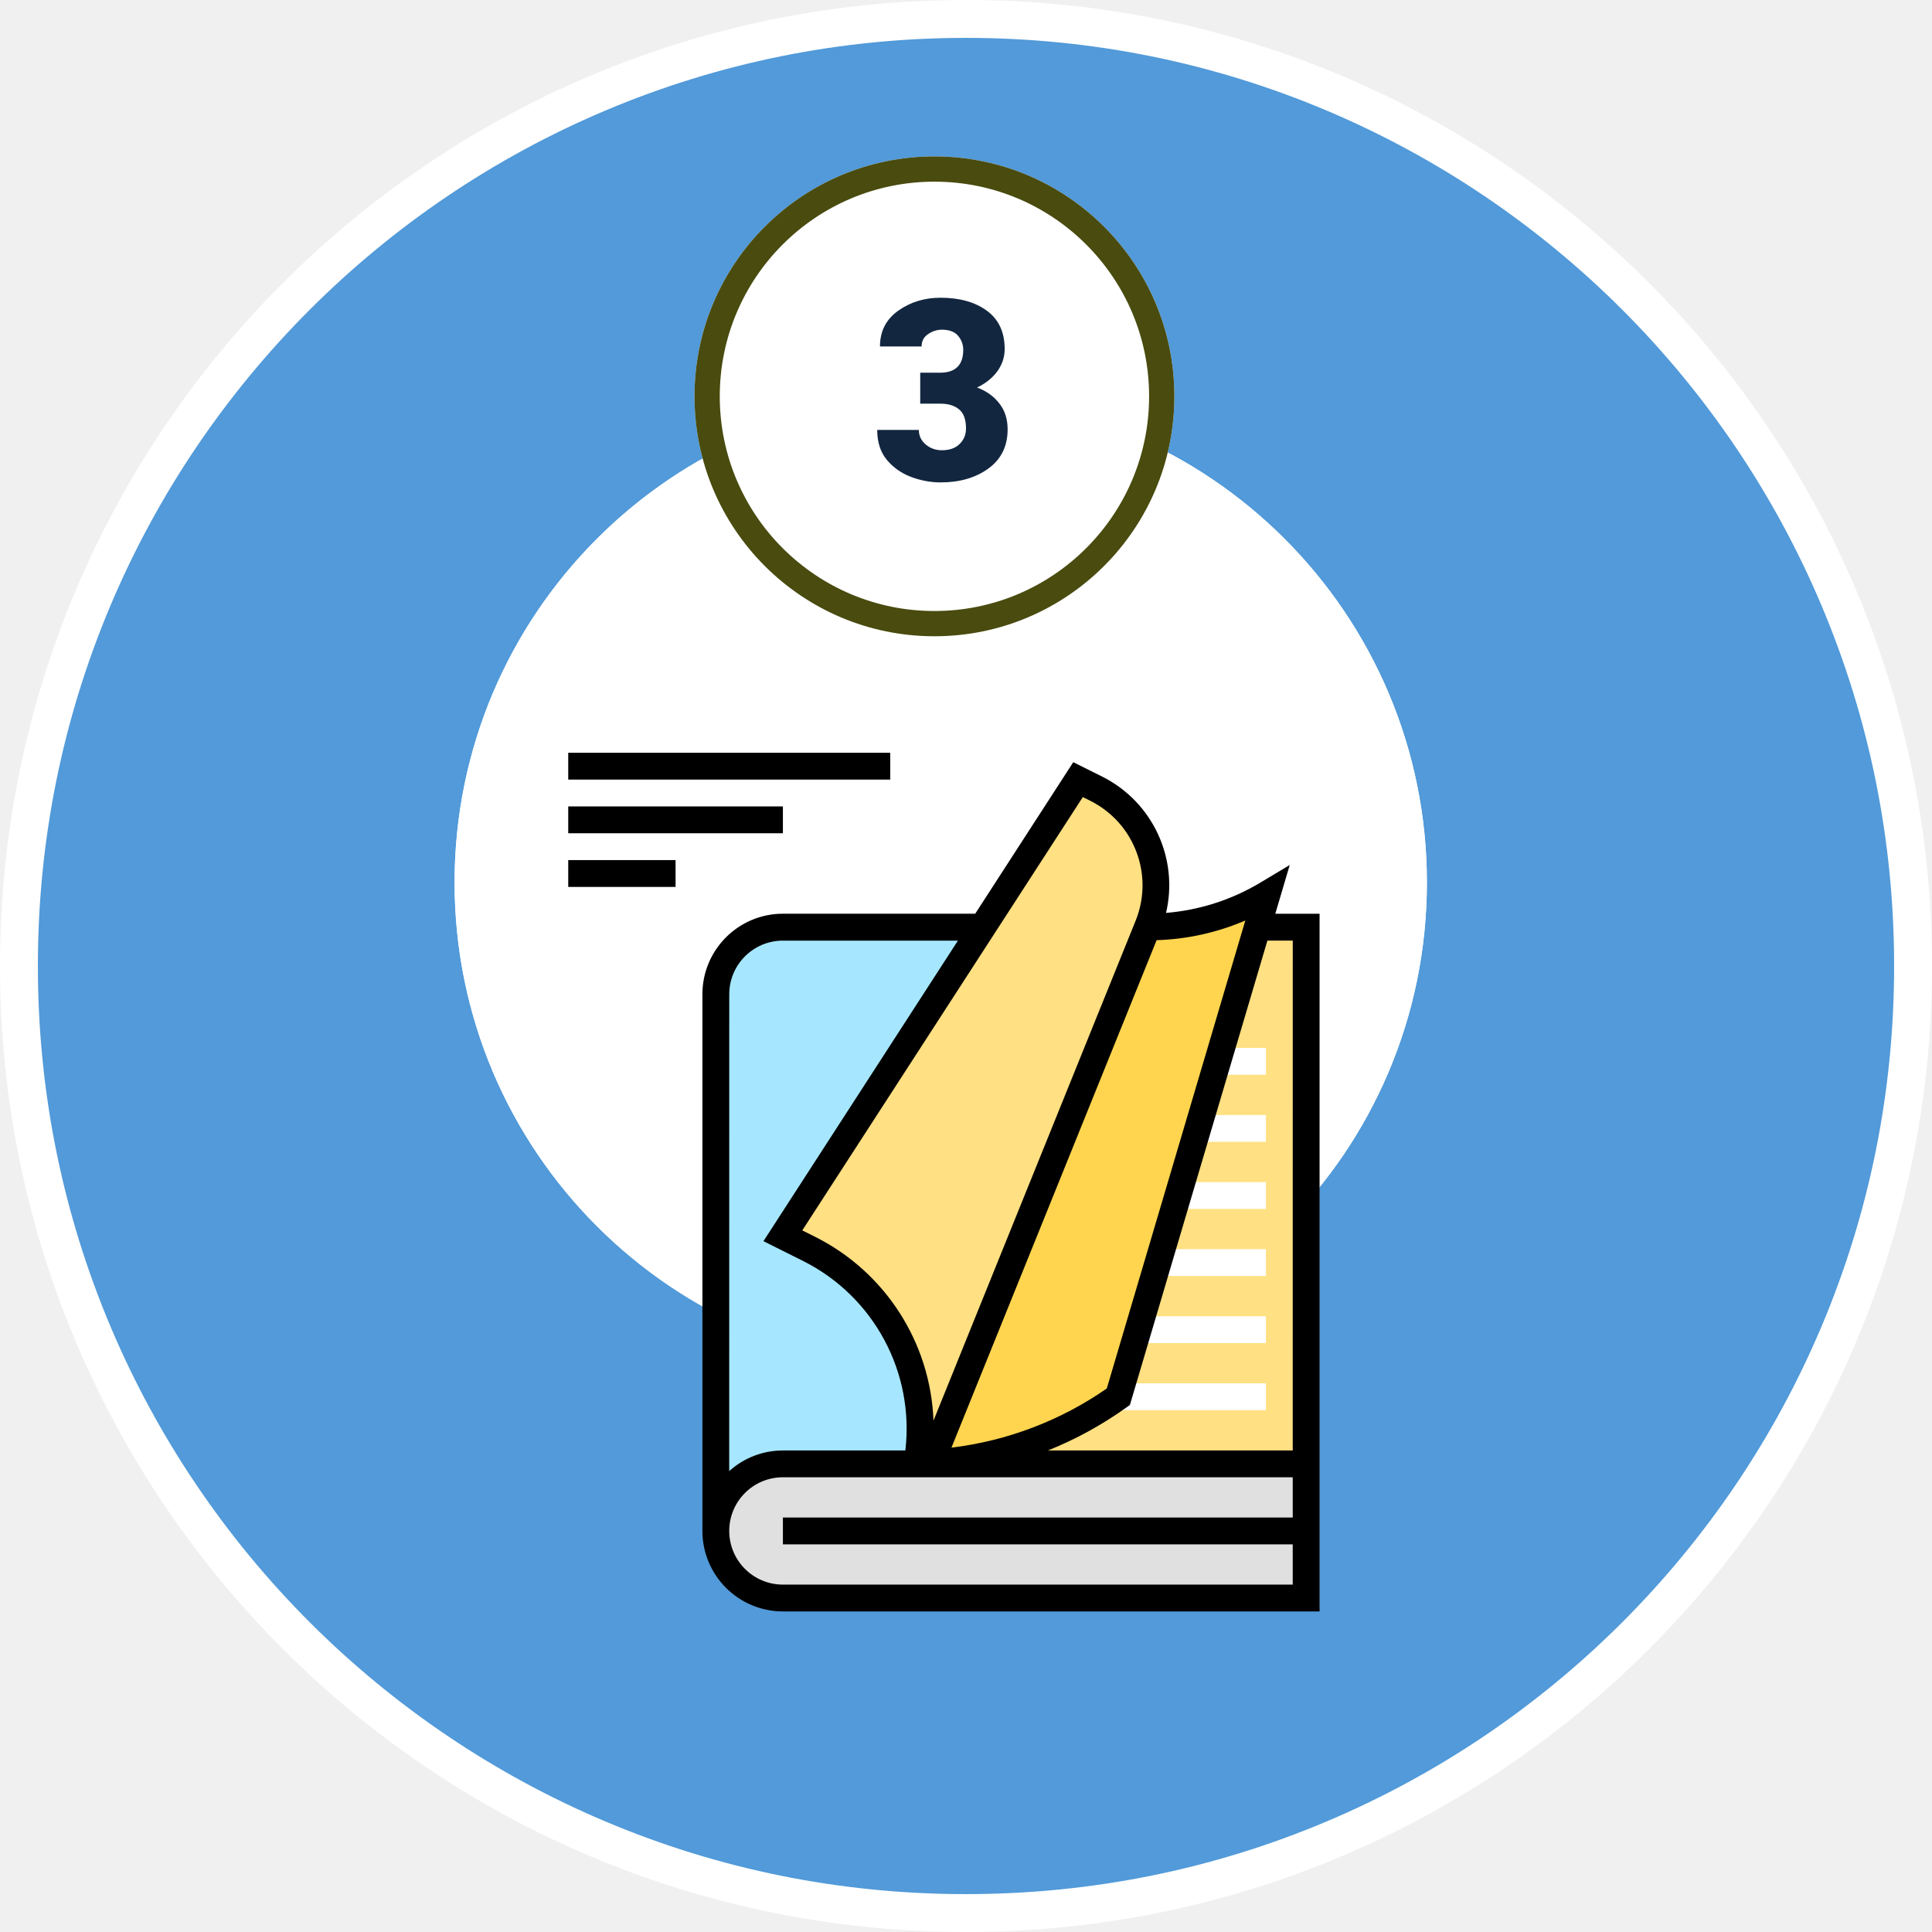
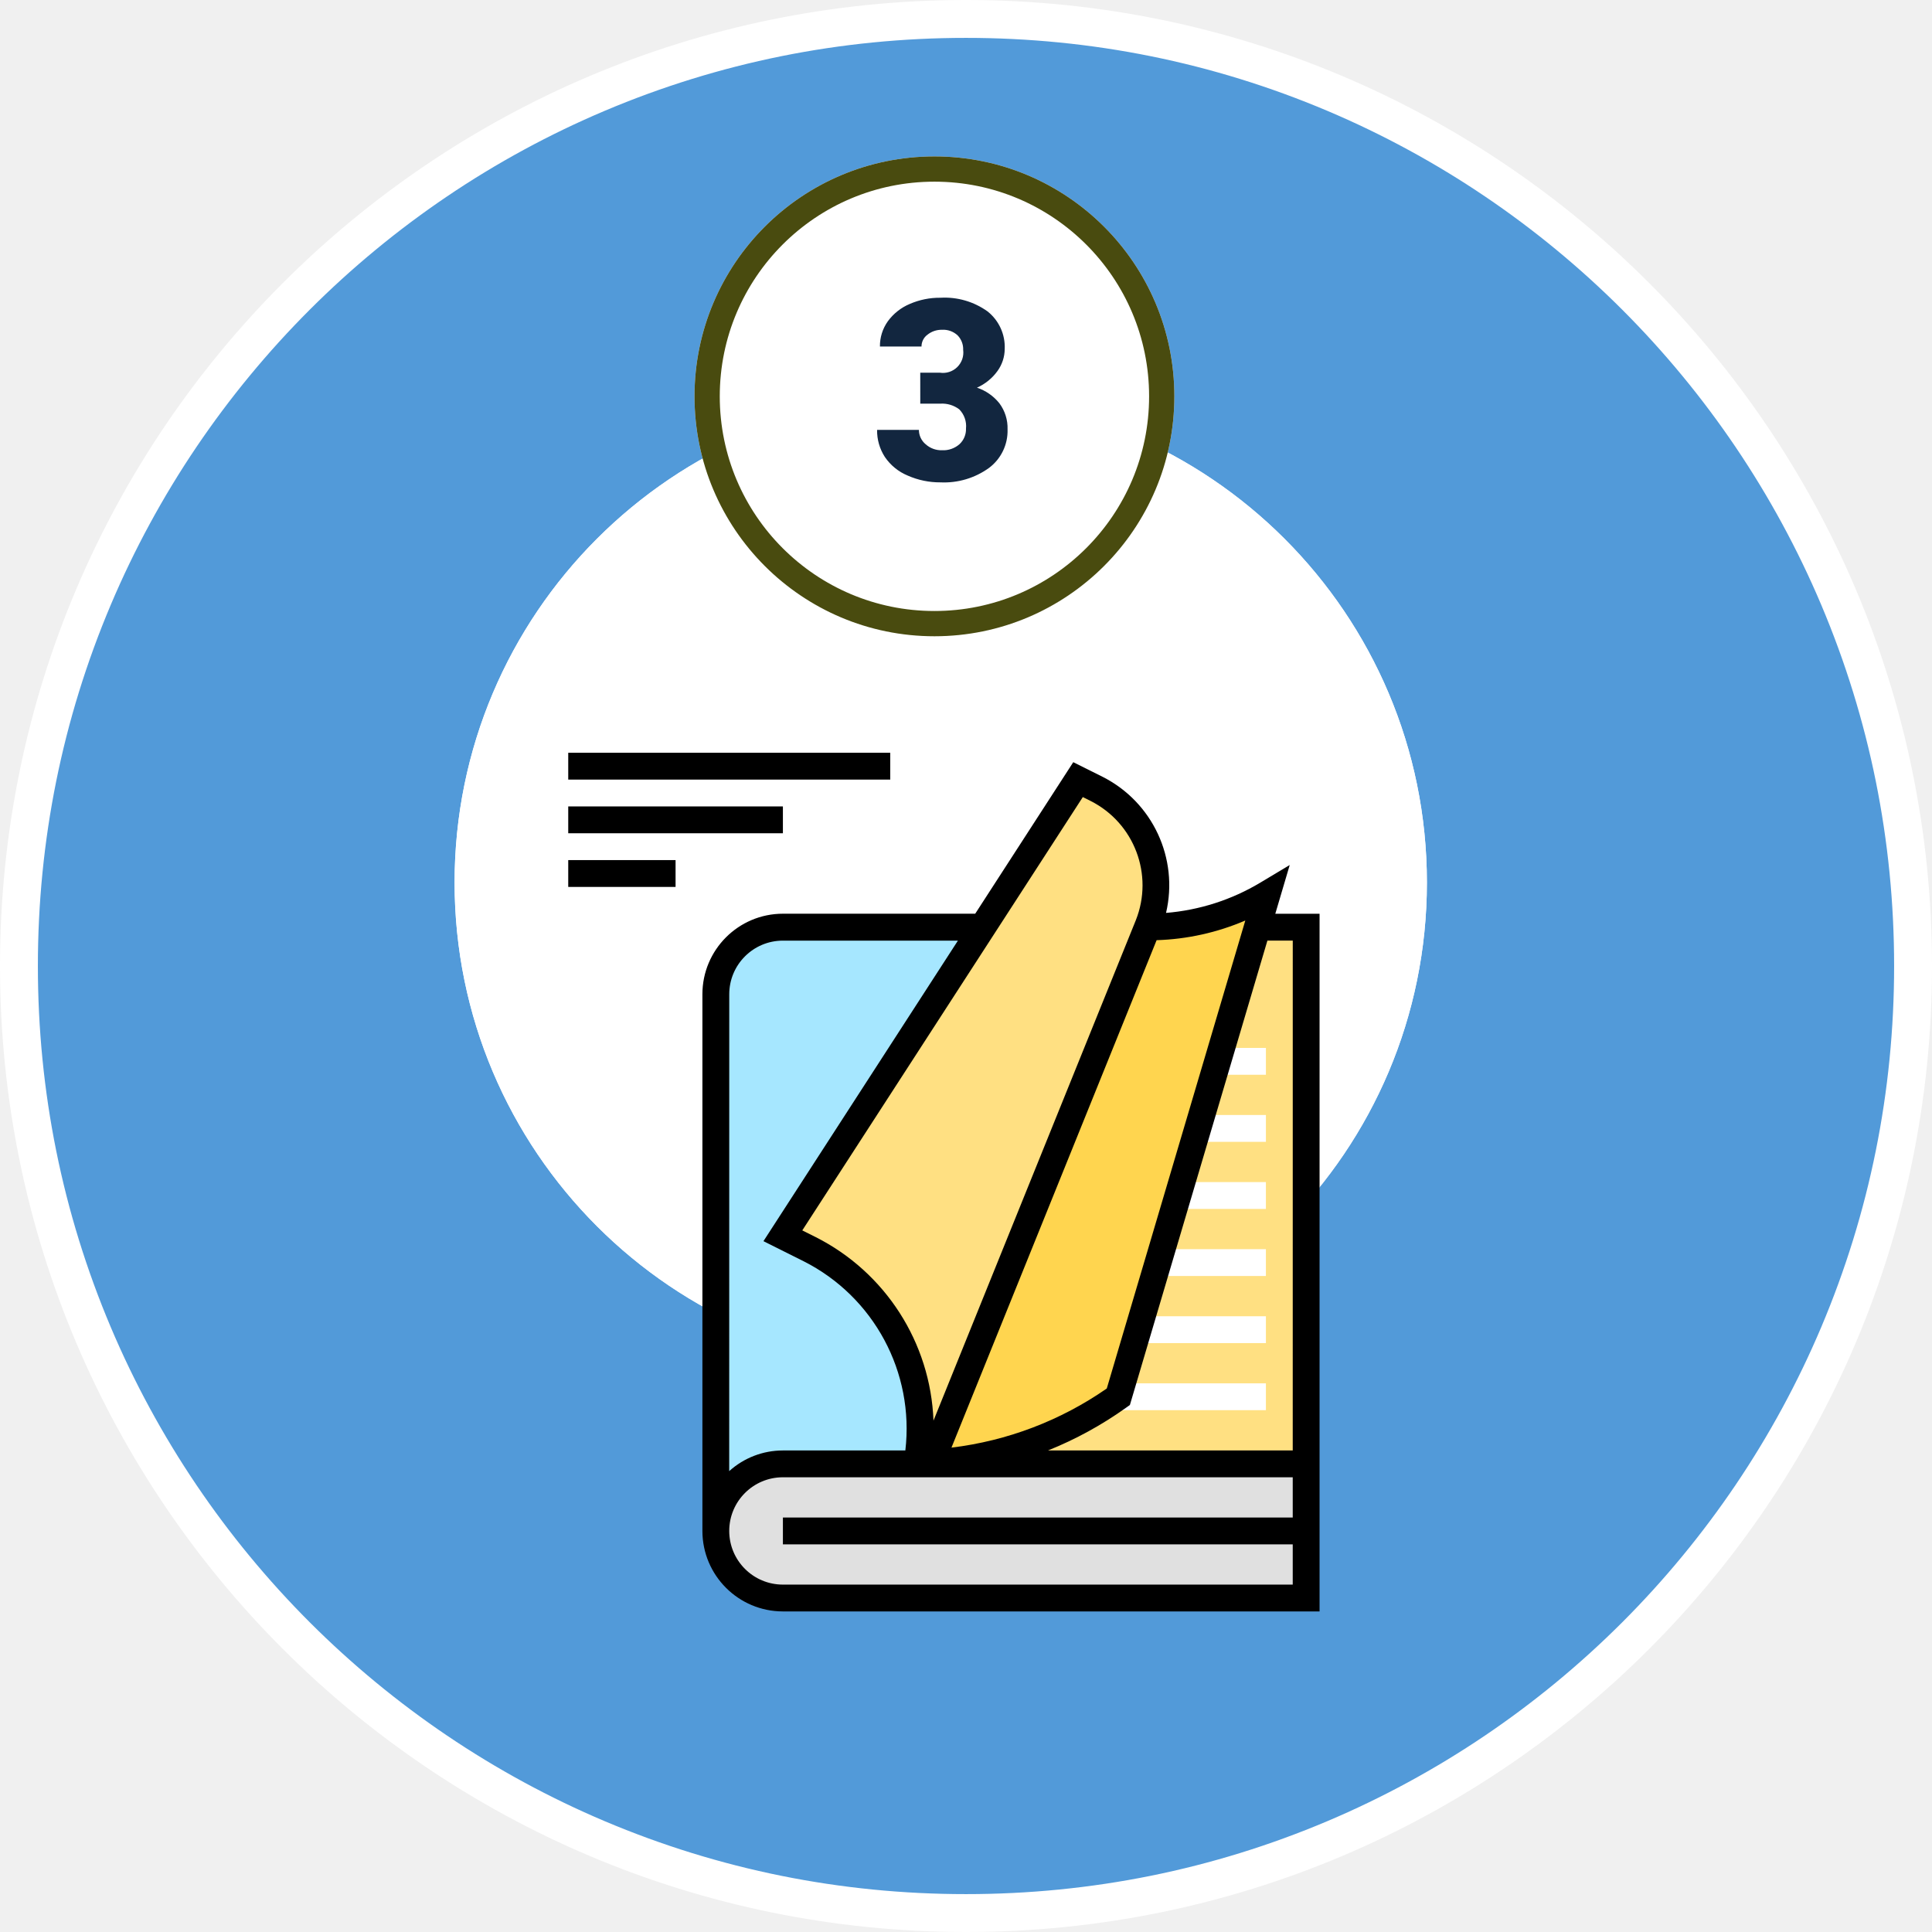
<svg xmlns="http://www.w3.org/2000/svg" width="153" height="153" viewBox="0 0 153 153">
  <g id="Grupo_72390" data-name="Grupo 72390" transform="translate(-771 -1812)">
    <g id="Trazado_127750" data-name="Trazado 127750" transform="translate(771 1812)" fill="#529ad9">
      <path d="M 76.5 151.5 C 66.374 151.5 56.552 149.517 47.307 145.607 C 42.863 143.727 38.577 141.401 34.568 138.692 C 30.596 136.009 26.861 132.927 23.467 129.533 C 20.073 126.139 16.991 122.404 14.308 118.432 C 11.599 114.423 9.273 110.137 7.393 105.693 C 3.483 96.448 1.5 86.626 1.5 76.5 C 1.5 66.374 3.483 56.552 7.393 47.307 C 9.273 42.863 11.599 38.577 14.308 34.568 C 16.991 30.596 20.073 26.861 23.467 23.467 C 26.861 20.073 30.596 16.991 34.568 14.308 C 38.577 11.599 42.863 9.273 47.307 7.393 C 56.552 3.483 66.374 1.5 76.5 1.5 C 86.626 1.5 96.448 3.483 105.693 7.393 C 110.137 9.273 114.423 11.599 118.432 14.308 C 122.404 16.991 126.139 20.073 129.533 23.467 C 132.927 26.861 136.009 30.596 138.692 34.568 C 141.401 38.577 143.727 42.863 145.607 47.307 C 149.517 56.552 151.5 66.374 151.5 76.5 C 151.5 86.626 149.517 96.448 145.607 105.693 C 143.727 110.137 141.401 114.423 138.692 118.432 C 136.009 122.404 132.927 126.139 129.533 129.533 C 126.139 132.927 122.404 136.009 118.432 138.692 C 114.423 141.401 110.137 143.727 105.693 145.607 C 96.448 149.517 86.626 151.5 76.5 151.5 Z" stroke="none" />
      <path d="M 76.5 3 C 66.576 3 56.951 4.943 47.891 8.775 C 43.537 10.617 39.337 12.896 35.408 15.551 C 31.515 18.181 27.854 21.201 24.528 24.528 C 21.201 27.854 18.181 31.515 15.551 35.408 C 12.896 39.337 10.617 43.537 8.775 47.891 C 4.943 56.951 3 66.576 3 76.5 C 3 86.424 4.943 96.049 8.775 105.109 C 10.617 109.463 12.896 113.663 15.551 117.592 C 18.181 121.485 21.201 125.146 24.528 128.472 C 27.854 131.799 31.515 134.819 35.408 137.449 C 39.337 140.104 43.537 142.383 47.891 144.225 C 56.951 148.057 66.576 150 76.5 150 C 86.424 150 96.049 148.057 105.109 144.225 C 109.463 142.383 113.663 140.104 117.592 137.449 C 121.485 134.819 125.146 131.799 128.472 128.472 C 131.799 125.146 134.819 121.485 137.449 117.592 C 140.104 113.663 142.383 109.463 144.225 105.109 C 148.057 96.049 150 86.424 150 76.5 C 150 66.576 148.057 56.951 144.225 47.891 C 142.383 43.537 140.104 39.337 137.449 35.408 C 134.819 31.515 131.799 27.854 128.472 24.528 C 125.146 21.201 121.485 18.181 117.592 15.551 C 113.663 12.896 109.463 10.617 105.109 8.775 C 96.049 4.943 86.424 3 76.5 3 M 76.5 0 C 118.75 0 153 34.25 153 76.5 C 153 118.75 118.75 153 76.5 153 C 34.25 153 0 118.75 0 76.5 C 0 34.25 34.25 0 76.5 0 Z" stroke="none" fill="#fff" />
    </g>
    <g id="Grupo_68498" data-name="Grupo 68498" transform="translate(41 -622)">
      <g id="Grupo_68493" data-name="Grupo 68493" transform="translate(94 -22)">
        <g id="Rectángulo_7790" data-name="Rectángulo 7790" transform="translate(672 2487.387)" fill="#fff" stroke="#fff" stroke-width="2">
          <rect width="77" height="77" rx="38.5" stroke="none" />
          <rect x="1" y="1" width="75" height="75" rx="37.5" fill="none" />
        </g>
        <g id="Grupo_68473" data-name="Grupo 68473" transform="translate(324 1165.387)">
          <g id="Elipse_4859" data-name="Elipse 4859" transform="translate(367 1303)" fill="#fff" stroke="#494b0f" stroke-width="2">
            <circle cx="19" cy="19" r="19" stroke="none" />
            <circle cx="19" cy="19" r="18" fill="none" />
          </g>
        </g>
-         <text id="_3" data-name="3" transform="translate(705 2494)" fill="#12263f" font-size="20" font-family="Roboto-Black, Roboto" font-weight="800">
-           <tspan x="0" y="0">3</tspan>
-         </text>
+         <path id="Trazado_130612" data-name="Trazado 130612" d="M3.877-8.486H5.43a1.614,1.614,0,0,0,1.846-1.807,1.562,1.562,0,0,0-.439-1.147,1.666,1.666,0,0,0-1.24-.444,1.784,1.784,0,0,0-1.138.381,1.162,1.162,0,0,0-.483.947H.684a3.369,3.369,0,0,1,.625-2,4.127,4.127,0,0,1,1.733-1.372,5.926,5.926,0,0,1,2.437-.493,5.823,5.823,0,0,1,3.73,1.084,3.6,3.6,0,0,1,1.357,2.979A3,3,0,0,1,10-8.628,4,4,0,0,1,8.369-7.3,3.823,3.823,0,0,1,10.146-6.06a3.279,3.279,0,0,1,.645,2.065A3.669,3.669,0,0,1,9.326-.947,6.08,6.08,0,0,1,5.479.2,6.306,6.306,0,0,1,2.886-.337,4.062,4.062,0,0,1,1.074-1.812,3.834,3.834,0,0,1,.459-3.955H3.77A1.482,1.482,0,0,0,4.3-2.822a1.862,1.862,0,0,0,1.3.479,1.95,1.95,0,0,0,1.387-.483A1.616,1.616,0,0,0,7.5-4.062a1.889,1.889,0,0,0-.537-1.523,2.245,2.245,0,0,0-1.484-.449h-1.6Z" transform="translate(705 2494)" fill="#12263f" />
        <g id="manual" transform="translate(681 2515.613)">
          <path id="Trazado_127645" data-name="Trazado 127645" d="M208,104h30.812v42.5H208Zm0,0" transform="translate(-180.375 -90.188)" fill="#ffe082" />
          <path id="Trazado_127646" data-name="Trazado 127646" d="M88,151.812v-42.5A5.313,5.313,0,0,1,93.313,104H113.5l-9.563,47.812Zm0,0" transform="translate(-76.313 -90.188)" fill="#a6e7ff" />
          <path id="Trazado_127647" data-name="Trazado 127647" d="M208,421.4c.023-.129.034-.257.054-.386C208.035,421.144,208.023,421.272,208,421.4Zm0,0" transform="translate(-180.375 -365.099)" fill="#ffd54f" />
          <path id="Trazado_127648" data-name="Trazado 127648" d="M209.3,407.1c-.011.359-.034.716-.071,1.073.038-.359.058-.718.072-1.076Zm0,0" transform="translate(-181.442 -353.03)" fill="#ffd54f" />
          <path id="Trazado_127649" data-name="Trazado 127649" d="M233.437,87h-.064L216.223,129.43a28.225,28.225,0,0,0,14.845-5.24L242.851,84.4A18.363,18.363,0,0,1,233.437,87Zm0,0" transform="translate(-187.506 -73.189)" fill="#ffd54f" />
          <path id="Trazado_127650" data-name="Trazado 127650" d="M128,52.125l2.125,1.063a15.839,15.839,0,0,1,8.5,17h1.063l17.245-42.659a8.5,8.5,0,0,0-4.079-10.784L151.375,16Zm0,0" transform="translate(-111 -13.875)" fill="#ffe082" />
          <path id="Trazado_127651" data-name="Trazado 127651" d="M93.313,424H134.75v10.625H93.313a5.313,5.313,0,1,1,0-10.625Zm0,0" transform="translate(-76.313 -367.688)" fill="#e0e0e0" />
          <g id="Grupo_68474" data-name="Grupo 68474" transform="translate(43.563 23.375)">
            <path id="Trazado_127652" data-name="Trazado 127652" d="M376,216h5.313v2.125H376Zm0,0" transform="translate(-369.625 -210.688)" fill="#fff" />
            <path id="Trazado_127653" data-name="Trazado 127653" d="M368,256h6.375v2.125H368Zm0,0" transform="translate(-362.688 -245.375)" fill="#fff" />
            <path id="Trazado_127654" data-name="Trazado 127654" d="M352,296h8.5v2.125H352Zm0,0" transform="translate(-348.813 -280.063)" fill="#fff" />
            <path id="Trazado_127655" data-name="Trazado 127655" d="M344,336h9.563v2.125H344Zm0,0" transform="translate(-341.875 -314.75)" fill="#fff" />
            <path id="Trazado_127656" data-name="Trazado 127656" d="M328,376h11.688v2.125H328Zm0,0" transform="translate(-328 -349.438)" fill="#fff" />
            <path id="Trazado_127657" data-name="Trazado 127657" d="M392,176h3.188v2.125H392Zm0,0" transform="translate(-383.5 -176)" fill="#fff" />
          </g>
          <path id="Trazado_127658" data-name="Trazado 127658" d="M125.369,17.641l1.142-3.86-2.337,1.4a17.25,17.25,0,0,1-7.457,2.392A9.616,9.616,0,0,0,111.7,6.8l-2.33-1.163-7.765,12H86.375A6.381,6.381,0,0,0,80,24.016v42.5a6.381,6.381,0,0,0,6.375,6.375h42.5V17.641Zm-2.374.531L112.024,55.236a27.269,27.269,0,0,1-12.3,4.683l16.246-40.186A19.33,19.33,0,0,0,123,18.173ZM110.126,8.4l.627.314a7.476,7.476,0,0,1,3.57,9.44L98.3,57.782a17.01,17.01,0,0,0-9.328-14.535l-1.062-.531Zm-28,15.619a4.25,4.25,0,0,1,4.25-4.25h13.859l-15.4,23.8,3.188,1.594a14.85,14.85,0,0,1,8.049,14.981h-9.7a6.343,6.343,0,0,0-4.25,1.636ZM126.75,65.454H86.375v2.125H126.75v3.188H86.375a4.25,4.25,0,1,1,0-8.5H126.75Zm0-5.313H107.373a29.61,29.61,0,0,0,6.181-3.385l.3-.213,10.89-36.777h2.008Zm0,0" transform="translate(-69.375 -4.891)" />
          <path id="Trazado_127659" data-name="Trazado 127659" d="M0,0H25.5V2.125H0ZM0,0" />
          <path id="Trazado_127660" data-name="Trazado 127660" d="M0,32H17v2.125H0Zm0,0" transform="translate(0 -27.75)" />
          <path id="Trazado_127661" data-name="Trazado 127661" d="M0,64H8.5v2.125H0Zm0,0" transform="translate(0 -55.5)" />
        </g>
      </g>
      <rect id="Rectángulo_7797" data-name="Rectángulo 7797" width="96" height="124" transform="translate(757 2442)" fill="none" />
    </g>
  </g>
</svg>
